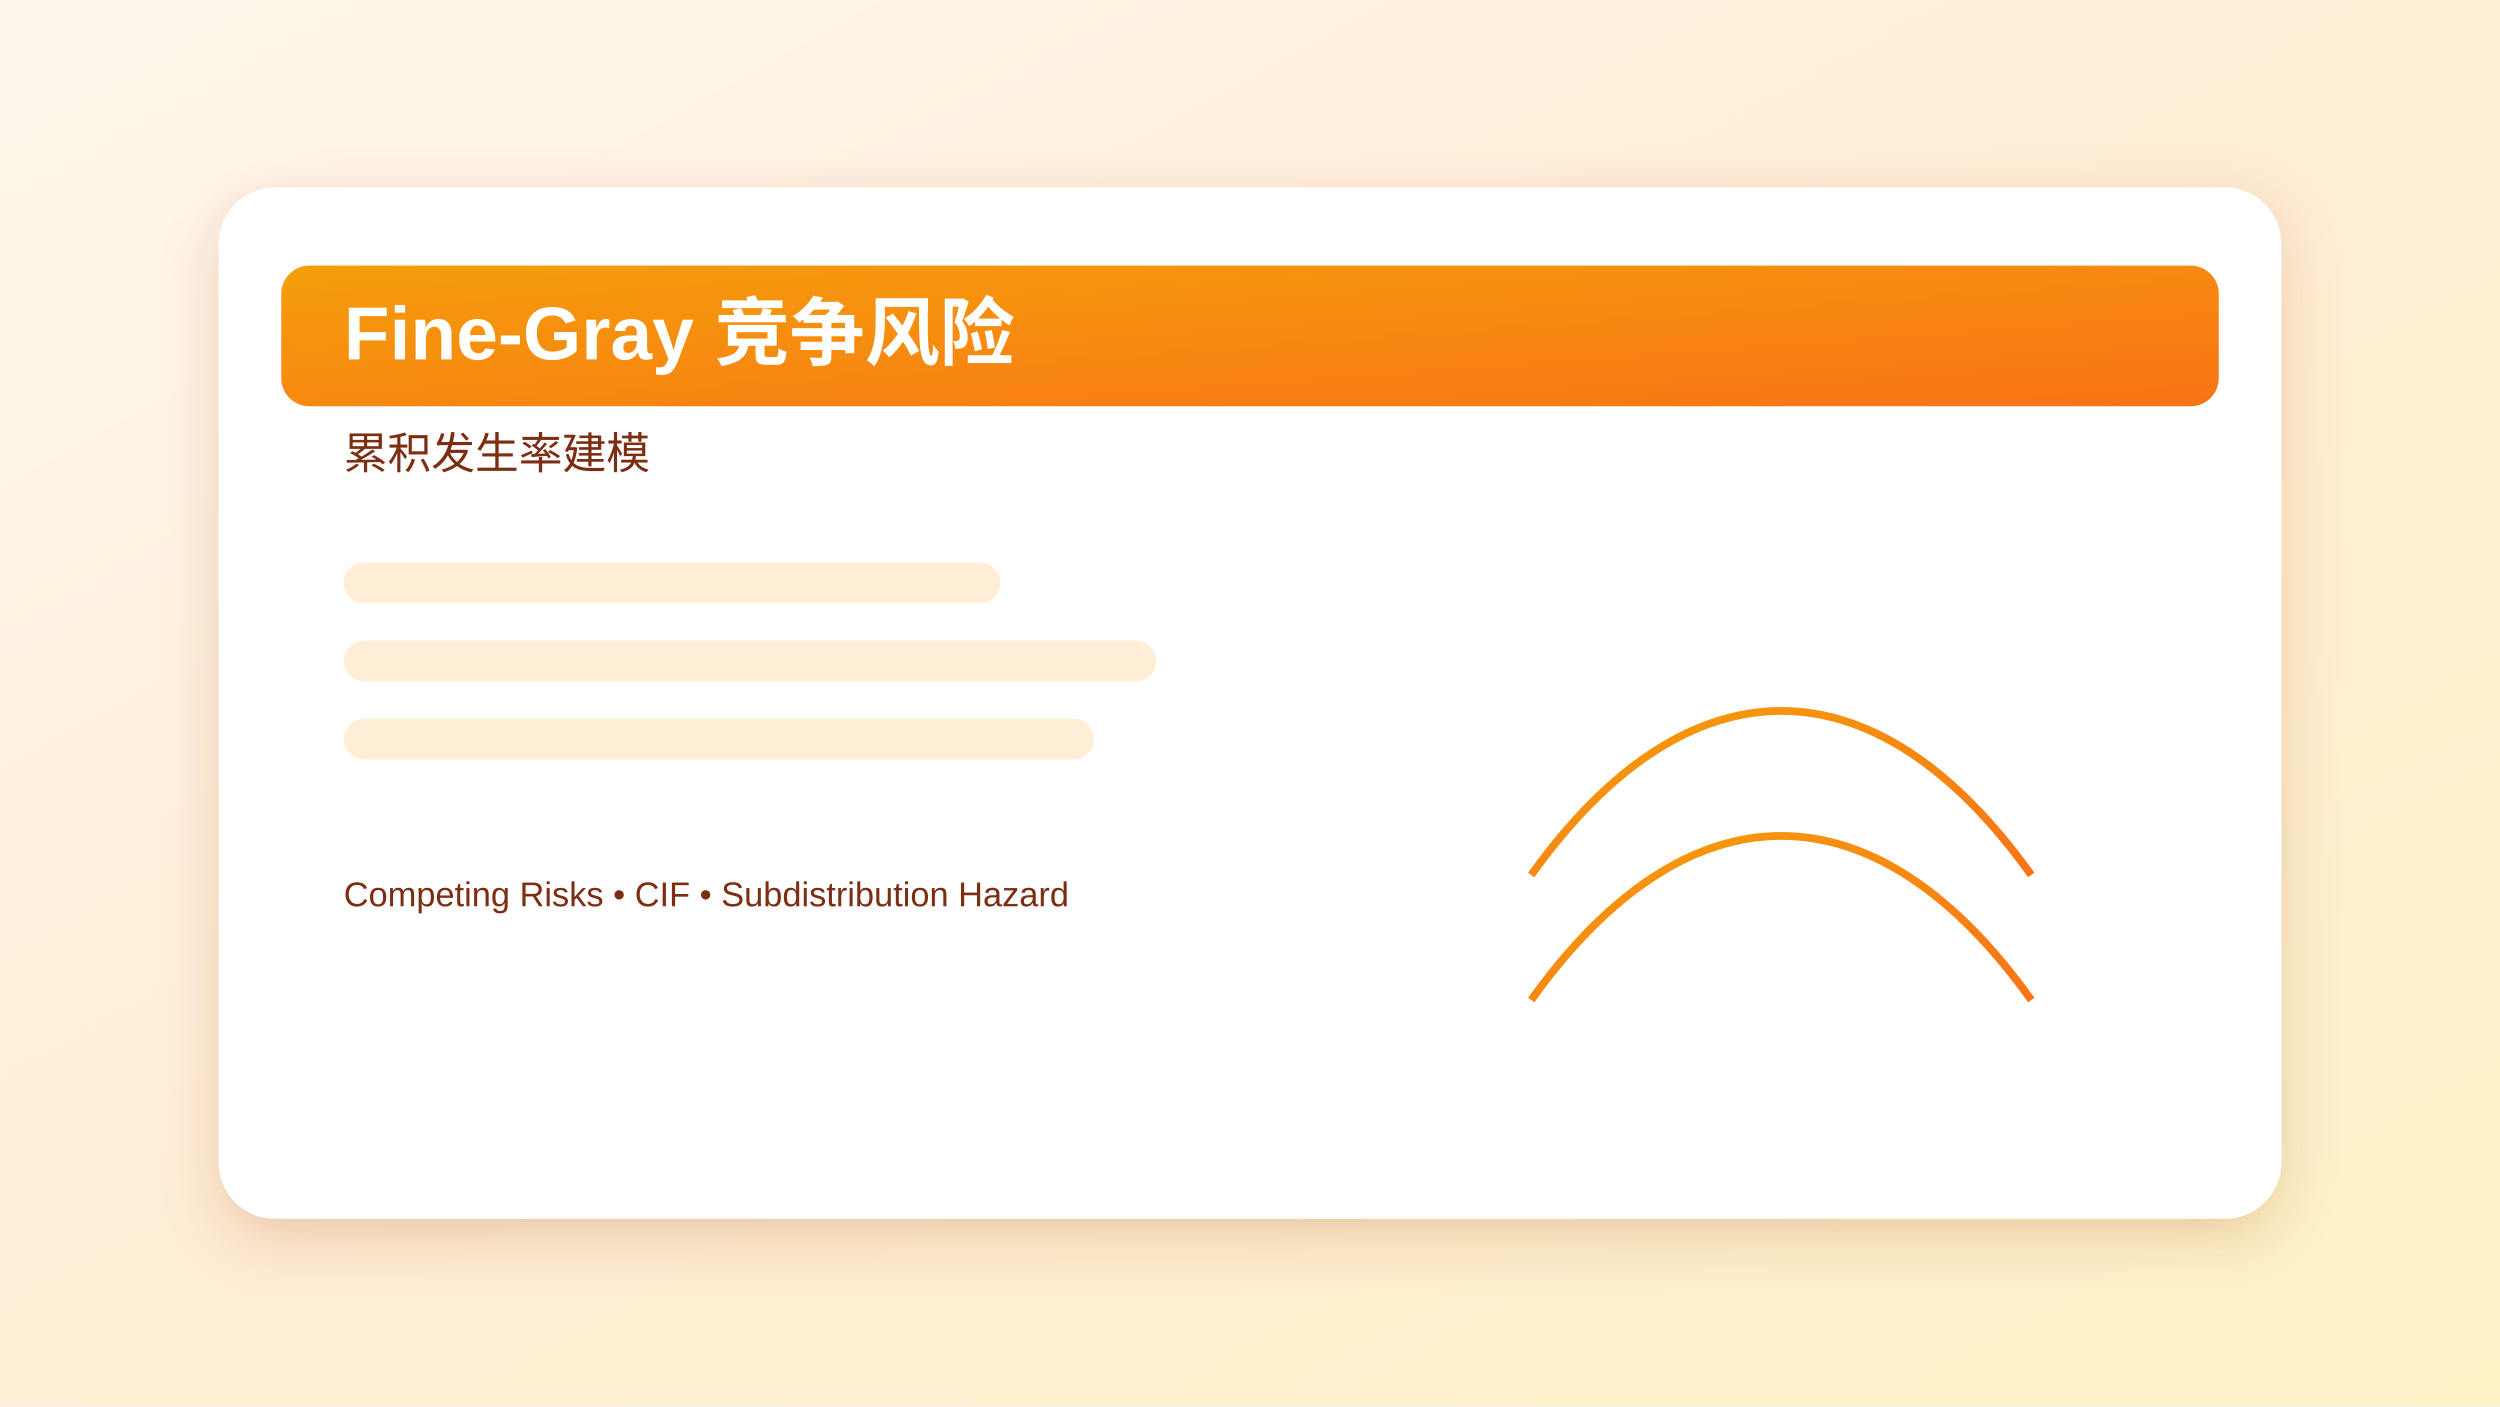
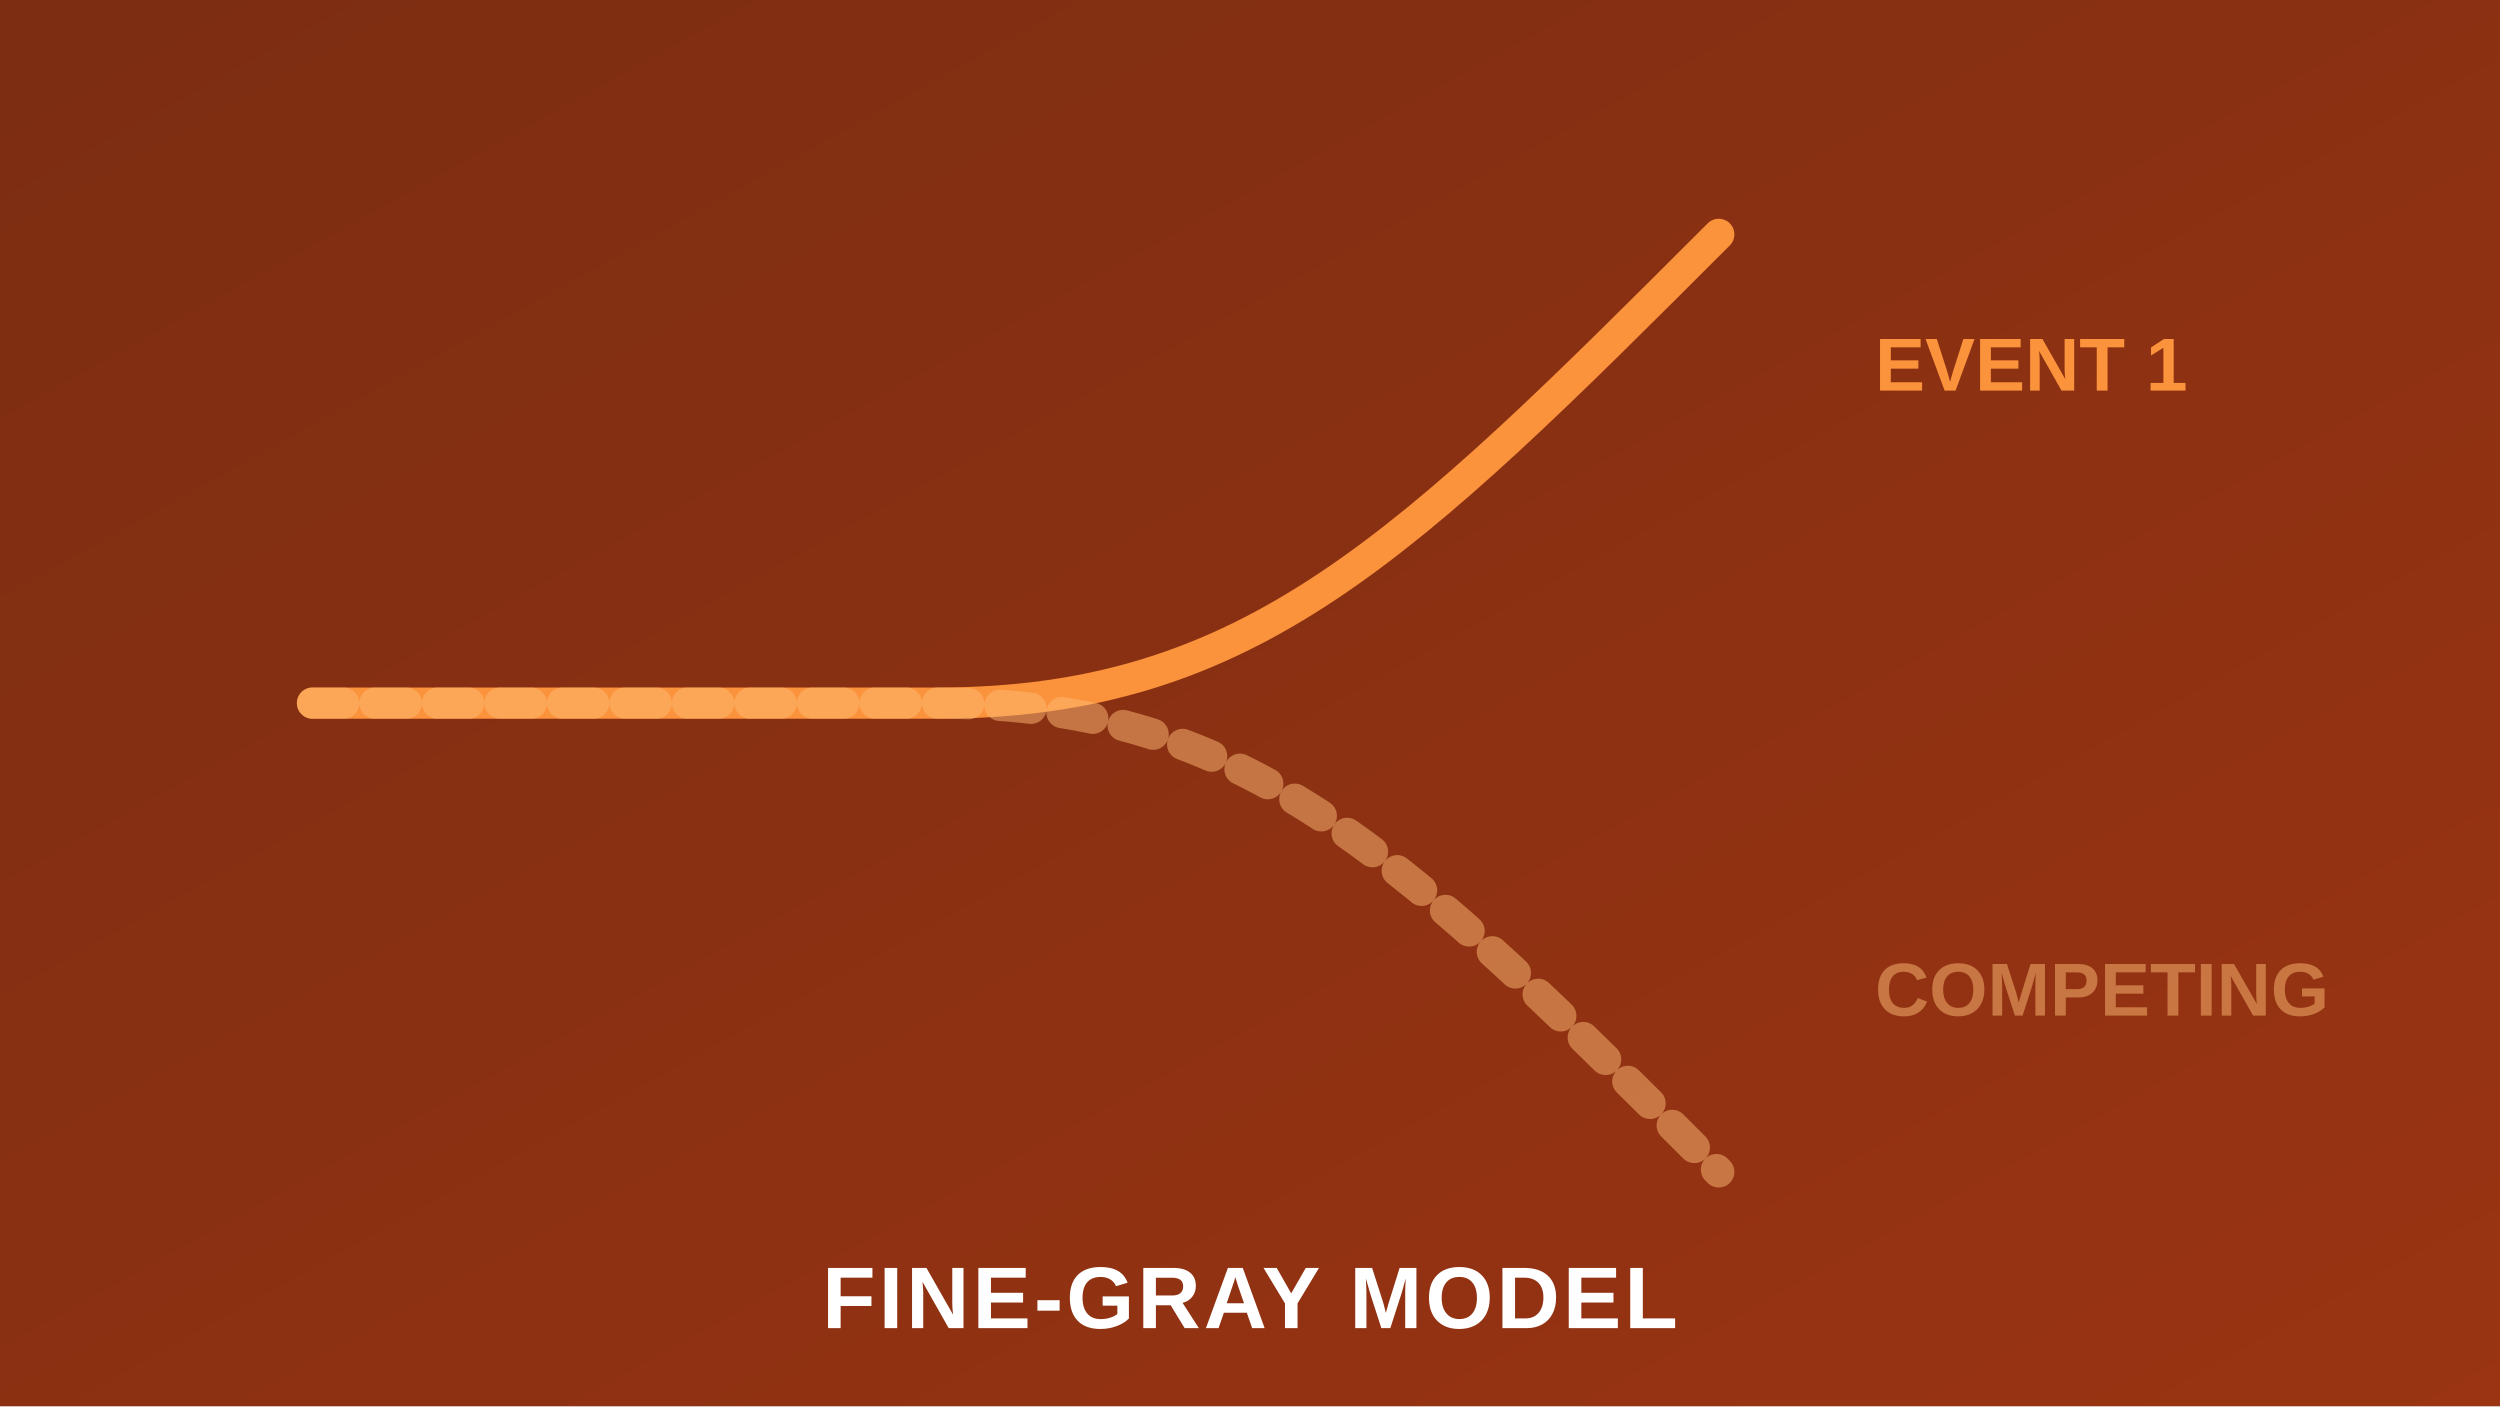
<svg xmlns="http://www.w3.org/2000/svg" width="1600" height="900" viewBox="0 0 1600 900">
  <defs>
-     <linearGradient id="bg" x1="0" y1="0" x2="1" y2="1">
-       <stop offset="0%" stop-color="#fff7ed" />
-       <stop offset="50%" stop-color="#ffedd5" />
-       <stop offset="100%" stop-color="#fef3c7" />
+     <linearGradient id="bg" x1="0%" y1="0%" x2="100%" y2="100%">
+       <stop offset="0%" stop-color="#7c2d12" />
+       <stop offset="100%" stop-color="#9a3412" />
    </linearGradient>
-     <linearGradient id="accent" x1="0" y1="0" x2="1" y2="1">
-       <stop offset="0%" stop-color="#f59e0b" />
-       <stop offset="100%" stop-color="#f97316" />
-     </linearGradient>
-     <filter id="shadow" x="-20%" y="-20%" width="140%" height="140%">
-       <feDropShadow dx="0" dy="12" stdDeviation="18" flood-color="#9a3412" flood-opacity="0.2" />
-     </filter>
  </defs>
  <rect width="1600" height="900" fill="url(#bg)" />
-   <rect x="140" y="120" width="1320" height="660" rx="36" fill="#ffffff" filter="url(#shadow)" />
-   <rect x="180" y="170" width="1240" height="90" rx="18" fill="url(#accent)" />
-   <text x="220" y="230" font-family="Segoe UI, Arial, sans-serif" font-size="48" fill="#ffffff" font-weight="700">Fine-Gray 竞争风险</text>
-   <text x="220" y="300" font-family="Segoe UI, Arial, sans-serif" font-size="28" fill="#7c2d12">累积发生率建模</text>
-   <g fill="#ffedd5">
-     <rect x="220" y="360" width="420" height="26" rx="13" />
-     <rect x="220" y="410" width="520" height="26" rx="13" />
-     <rect x="220" y="460" width="480" height="26" rx="13" />
+   <g transform="translate(200, 450)" stroke-width="20" stroke-linecap="round" fill="none">
+     <path d="M0,0 L400,0 C600,0 700,-100 900,-300" stroke="#fb923c" />
+     <path d="M0,0 L400,0 C600,0 700,100 900,300" stroke="#fdba74" opacity="0.5" stroke-dasharray="20,20" />
  </g>
-   <g stroke="url(#accent)" stroke-width="5" fill="none">
-     <path d="M980 560 C1080 420, 1200 420, 1300 560" />
-     <path d="M980 640 C1080 500, 1200 500, 1300 640" />
-   </g>
-   <text x="220" y="580" font-family="Segoe UI, Arial, sans-serif" font-size="22" fill="#7c2d12">Competing Risks • CIF • Subdistribution Hazard</text>
+   <text x="1200" y="250" font-family="Arial, sans-serif" font-weight="bold" font-size="48" fill="#fb923c">EVENT 1</text>
+   <text x="1200" y="650" font-family="Arial, sans-serif" font-weight="bold" font-size="48" fill="#fdba74" opacity="0.5">COMPETING</text>
+   <text x="800" y="850" font-family="Arial, sans-serif" font-weight="bold" font-size="56" fill="white" text-anchor="middle" letter-spacing="2">FINE-GRAY MODEL</text>
</svg>
